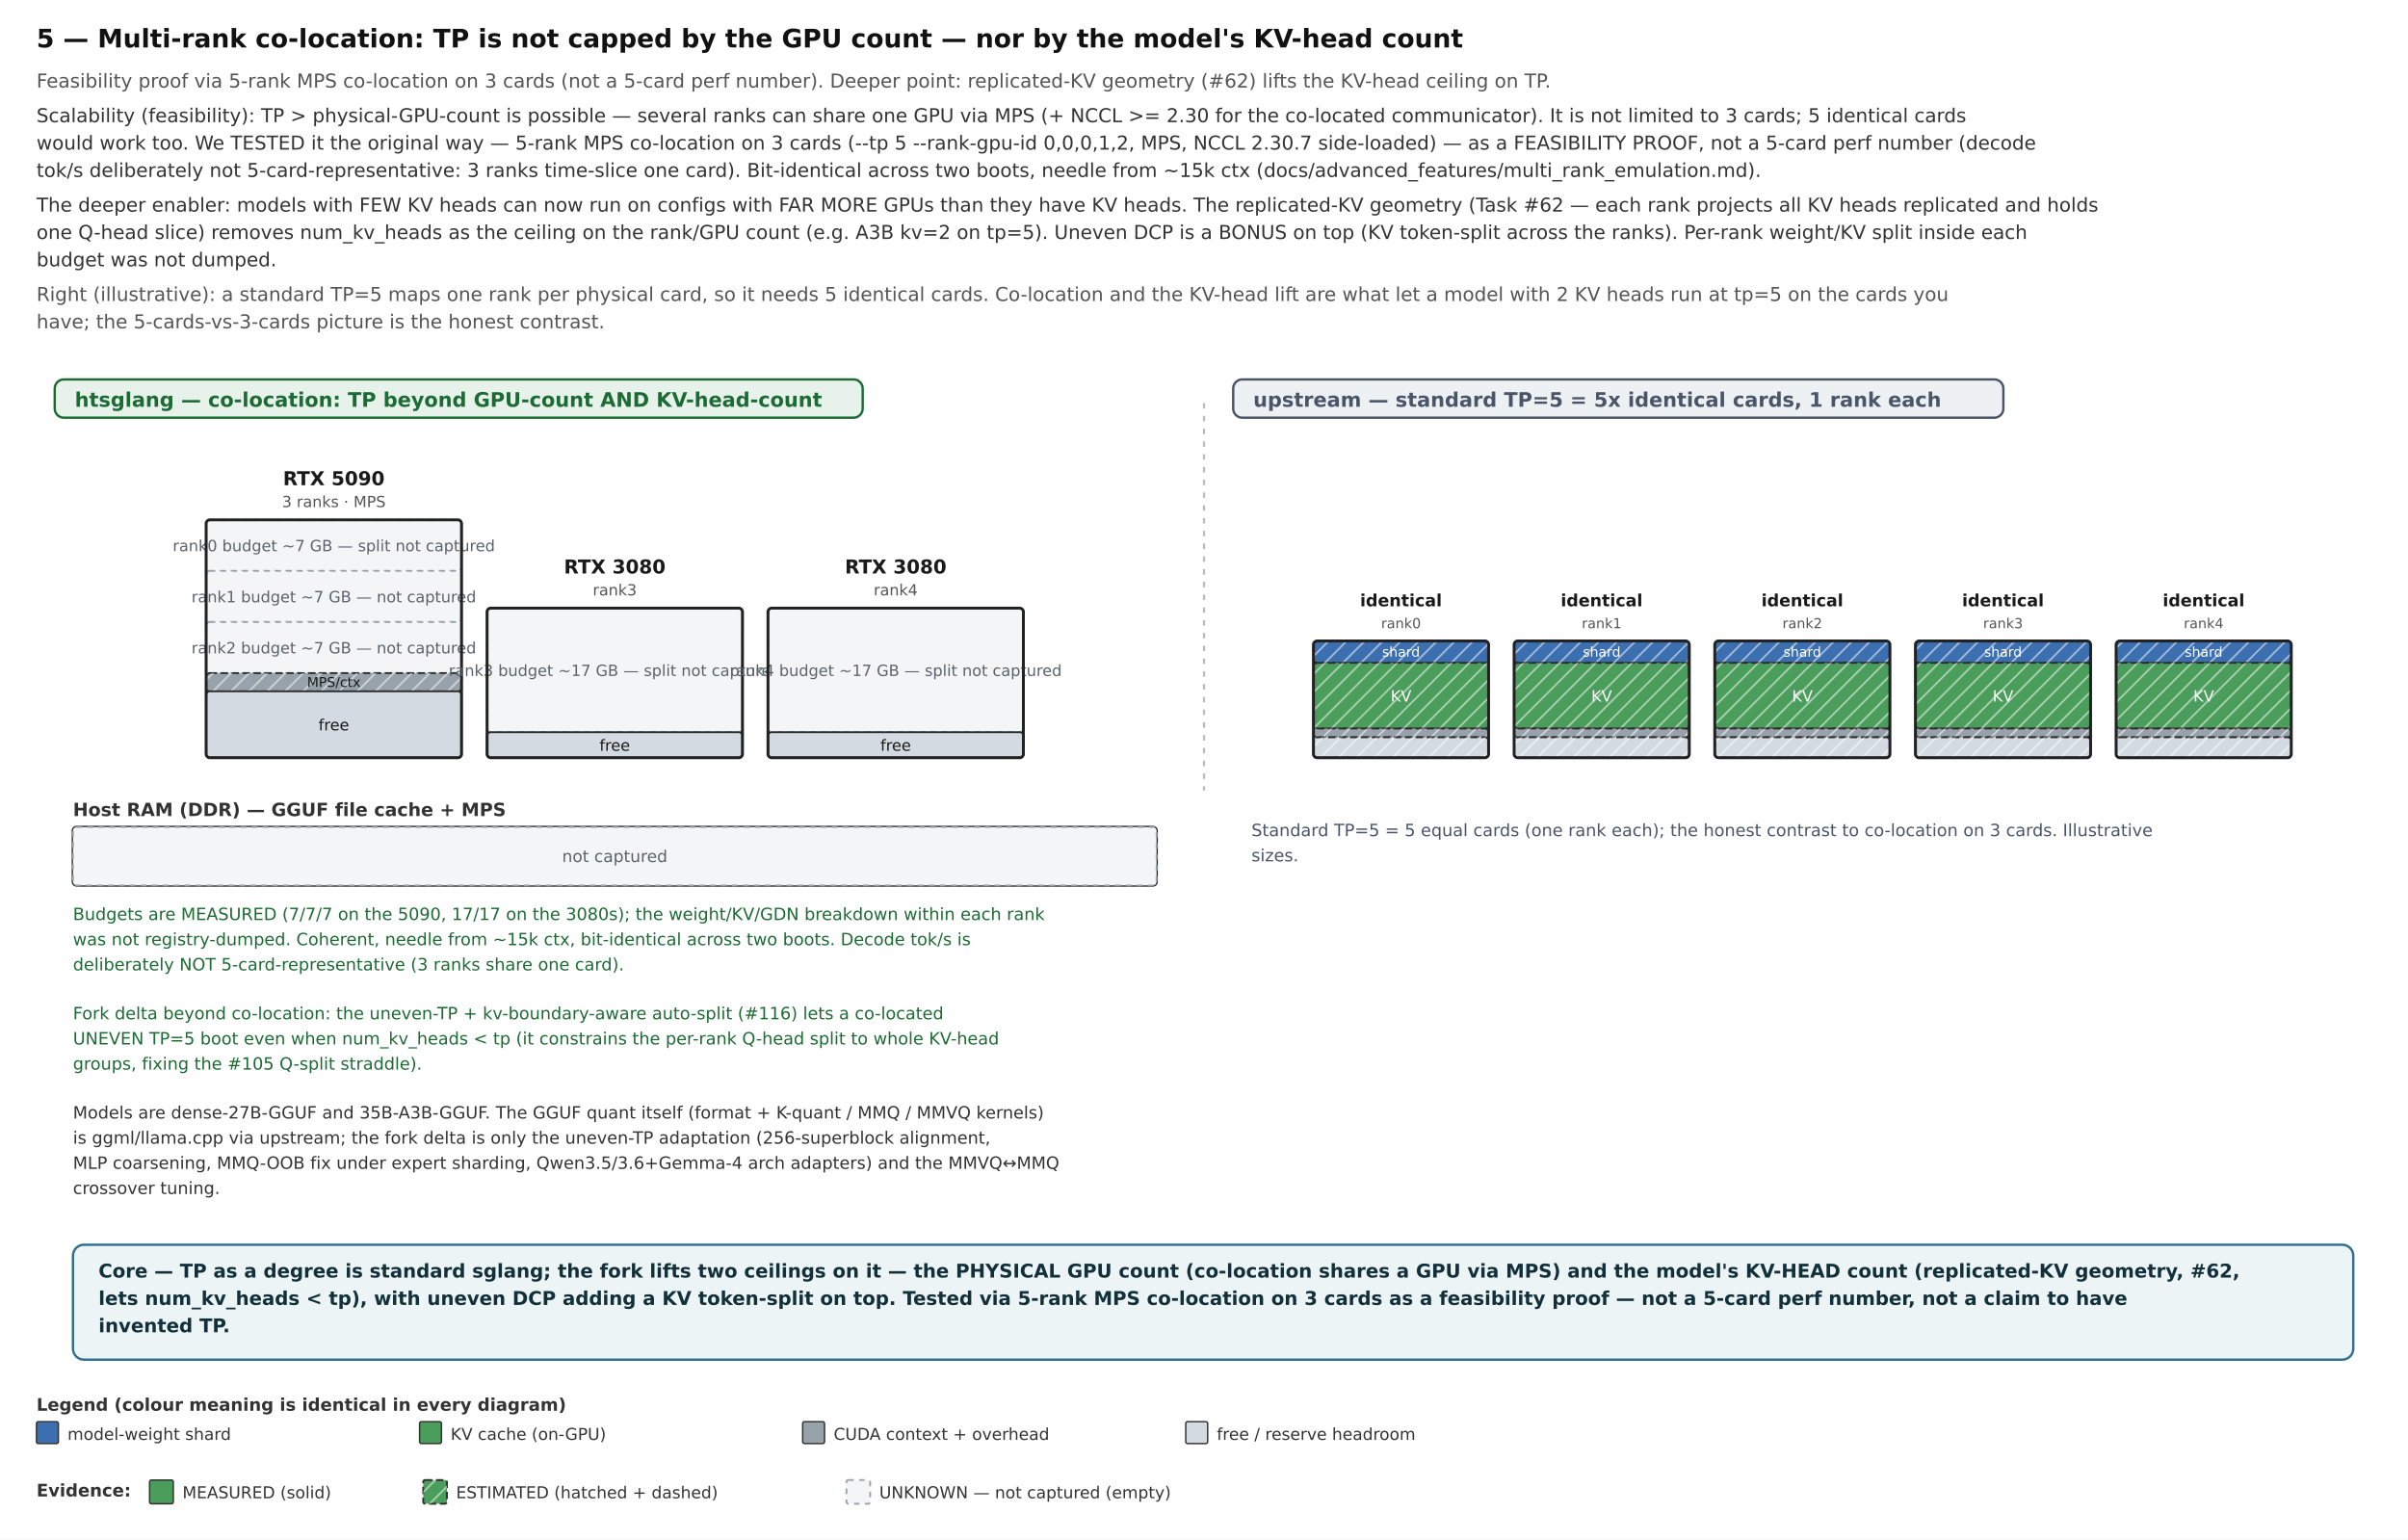
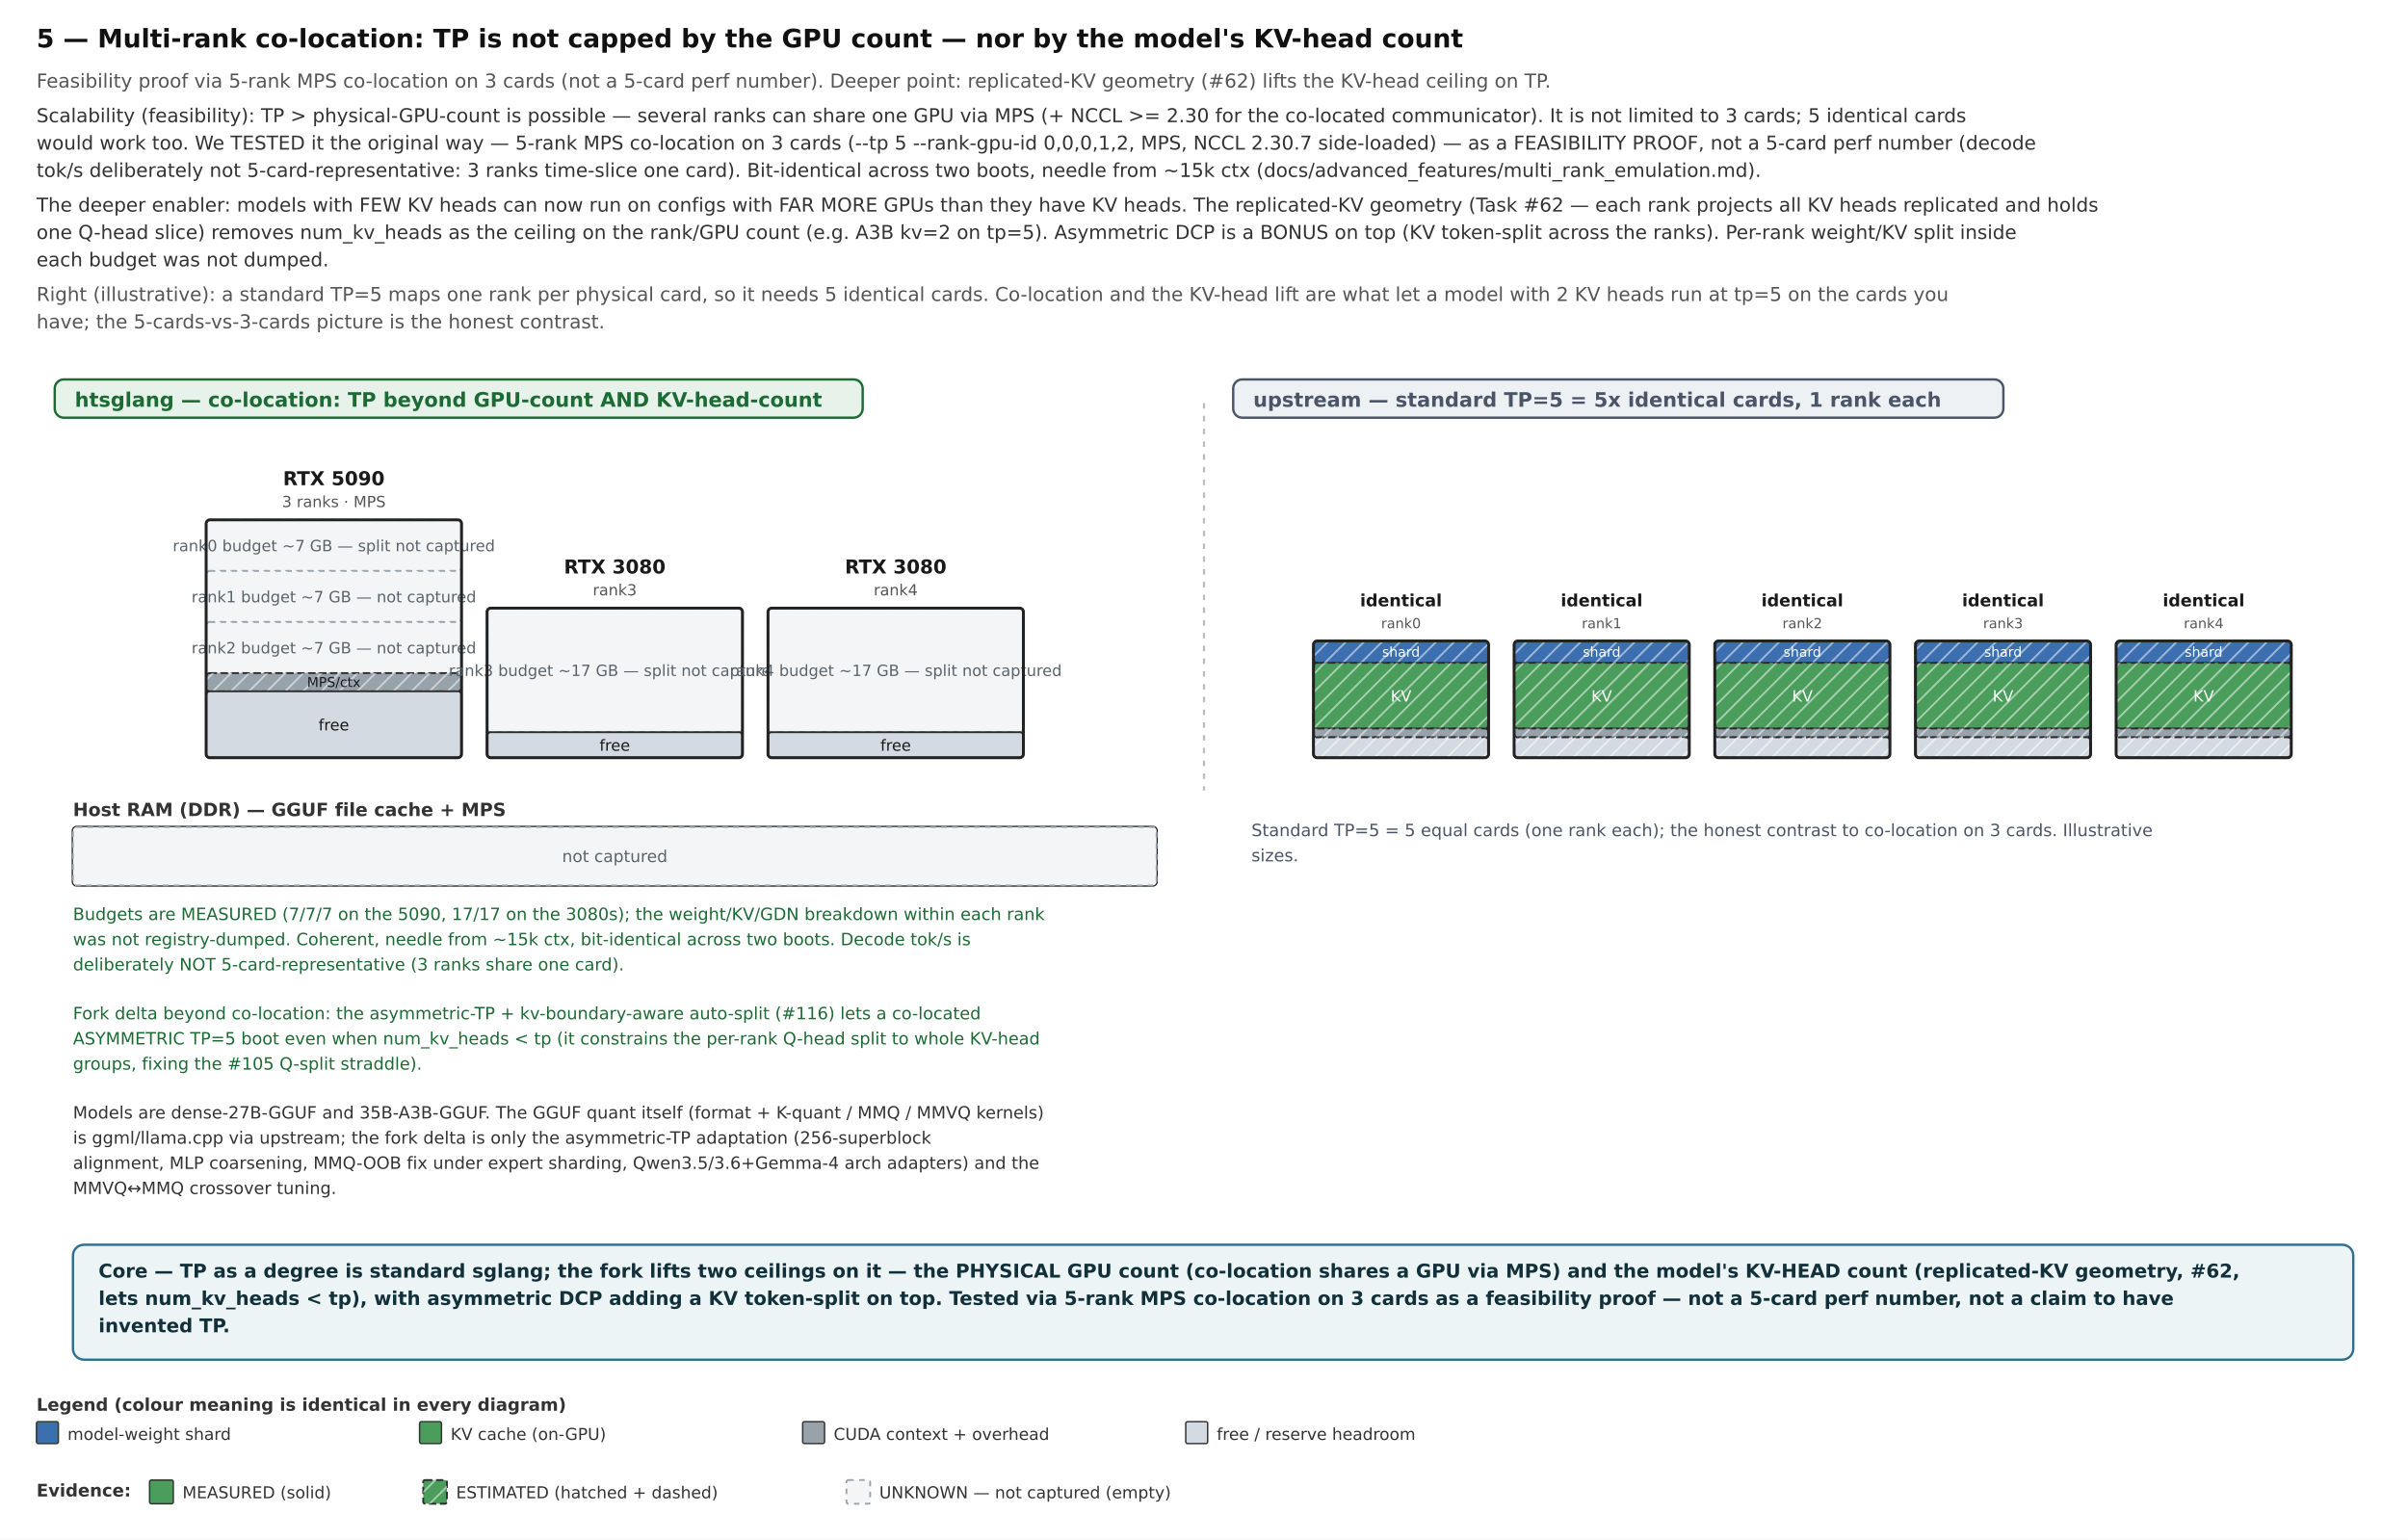
<svg xmlns="http://www.w3.org/2000/svg" viewBox="0 0 1320 844" width="1320" height="844" font-family="sans-serif">
  <defs>
    <pattern id="hatch" patternUnits="userSpaceOnUse" width="7" height="7" patternTransform="rotate(45)">
      <line x1="0" y1="0" x2="0" y2="7" stroke="#ffffff" stroke-width="2" stroke-opacity="0.5" />
    </pattern>
    <marker id="arr" markerWidth="9" markerHeight="9" refX="6.5" refY="3" orient="auto" markerUnits="userSpaceOnUse">
      <path d="M0,0 L7,3 L0,6 Z" fill="#333" />
    </marker>
    <marker id="arrP" markerWidth="9" markerHeight="9" refX="6.5" refY="3" orient="auto" markerUnits="userSpaceOnUse">
      <path d="M0,0 L7,3 L0,6 Z" fill="#8a5a2b" />
    </marker>
    <marker id="arrG" markerWidth="9" markerHeight="9" refX="6.5" refY="3" orient="auto" markerUnits="userSpaceOnUse">
      <path d="M0,0 L7,3 L0,6 Z" fill="#227a3a" />
    </marker>
    <marker id="arrR" markerWidth="9" markerHeight="9" refX="6.5" refY="3" orient="auto" markerUnits="userSpaceOnUse">
      <path d="M0,0 L7,3 L0,6 Z" fill="#c0504d" />
    </marker>
    <marker id="arrB" markerWidth="9" markerHeight="9" refX="6.5" refY="3" orient="auto" markerUnits="userSpaceOnUse">
      <path d="M0,0 L7,3 L0,6 Z" fill="#3b6fb0" />
    </marker>
    <marker id="arrV" markerWidth="9" markerHeight="9" refX="6.5" refY="3" orient="auto" markerUnits="userSpaceOnUse">
      <path d="M0,0 L7,3 L0,6 Z" fill="#7d5ba6" />
    </marker>
  </defs>
  <rect x="0.0" y="0.0" width="1320.0" height="844.0" rx="0" fill="#ffffff" stroke="none" stroke-width="0" />
  <text x="20.0" y="26.0" font-family="DejaVu Sans, Verdana, Arial, sans-serif" font-size="14" font-weight="bold" text-anchor="start" fill="#111">5 — Multi-rank co-location: TP is not capped by the GPU count — nor by the model's KV-head count</text>
  <text x="20.0" y="48.0" font-family="DejaVu Sans, Verdana, Arial, sans-serif" font-size="10.5" font-weight="normal" text-anchor="start" fill="#555">Feasibility proof via 5-rank MPS co-location on 3 cards (not a 5-card perf number). Deeper point: replicated-KV geometry (#62) lifts the KV-head ceiling on TP.</text>
  <text x="20.0" y="67.0" font-family="DejaVu Sans, Verdana, Arial, sans-serif" font-size="10.5" font-weight="normal" text-anchor="start" fill="#333">Scalability (feasibility): TP &gt; physical-GPU-count is possible — several ranks can share one GPU via MPS (+ NCCL &gt;= 2.30 for the co-located communicator). It is not limited to 3 cards; 5 identical cards</text>
  <text x="20.0" y="82.0" font-family="DejaVu Sans, Verdana, Arial, sans-serif" font-size="10.5" font-weight="normal" text-anchor="start" fill="#333">would work too. We TESTED it the original way — 5-rank MPS co-location on 3 cards (--tp 5 --rank-gpu-id 0,0,0,1,2, MPS, NCCL 2.30.7 side-loaded) — as a FEASIBILITY PROOF, not a 5-card perf number (decode</text>
  <text x="20.0" y="97.0" font-family="DejaVu Sans, Verdana, Arial, sans-serif" font-size="10.5" font-weight="normal" text-anchor="start" fill="#333">tok/s deliberately not 5-card-representative: 3 ranks time-slice one card). Bit-identical across two boots, needle from ~15k ctx (docs/advanced_features/multi_rank_emulation.md).</text>
  <text x="20.0" y="116.0" font-family="DejaVu Sans, Verdana, Arial, sans-serif" font-size="10.5" font-weight="normal" text-anchor="start" fill="#333">The deeper enabler: models with FEW KV heads can now run on configs with FAR MORE GPUs than they have KV heads. The replicated-KV geometry (Task #62 — each rank projects all KV heads replicated and holds</text>
-   <text x="20.0" y="131.0" font-family="DejaVu Sans, Verdana, Arial, sans-serif" font-size="10.5" font-weight="normal" text-anchor="start" fill="#333">one Q-head slice) removes num_kv_heads as the ceiling on the rank/GPU count (e.g. A3B kv=2 on tp=5). Uneven DCP is a BONUS on top (KV token-split across the ranks). Per-rank weight/KV split inside each</text>
-   <text x="20.0" y="146.0" font-family="DejaVu Sans, Verdana, Arial, sans-serif" font-size="10.5" font-weight="normal" text-anchor="start" fill="#333">budget was not dumped.</text>
+   <text x="20.0" y="131.0" font-family="DejaVu Sans, Verdana, Arial, sans-serif" font-size="10.5" font-weight="normal" text-anchor="start" fill="#333">one Q-head slice) removes num_kv_heads as the ceiling on the rank/GPU count (e.g. A3B kv=2 on tp=5). Asymmetric DCP is a BONUS on top (KV token-split across the ranks). Per-rank weight/KV split inside</text>
+   <text x="20.0" y="146.0" font-family="DejaVu Sans, Verdana, Arial, sans-serif" font-size="10.5" font-weight="normal" text-anchor="start" fill="#333">each budget was not dumped.</text>
  <text x="20.0" y="165.0" font-family="DejaVu Sans, Verdana, Arial, sans-serif" font-size="10.5" font-weight="normal" text-anchor="start" fill="#555">Right (illustrative): a standard TP=5 maps one rank per physical card, so it needs 5 identical cards. Co-location and the KV-head lift are what let a model with 2 KV heads run at tp=5 on the cards you</text>
  <text x="20.0" y="180.0" font-family="DejaVu Sans, Verdana, Arial, sans-serif" font-size="10.5" font-weight="normal" text-anchor="start" fill="#555">have; the 5-cards-vs-3-cards picture is the honest contrast.</text>
  <rect x="30.0" y="208.0" width="442.9" height="21.0" rx="5" fill="#e7f2ea" stroke="#1d6b34" stroke-width="1.3" />
  <text x="41.0" y="223.0" font-family="DejaVu Sans, Verdana, Arial, sans-serif" font-size="11" font-weight="bold" text-anchor="start" fill="#1d6b34">htsglang — co-location: TP beyond GPU-count AND KV-head-count</text>
  <rect x="676.0" y="208.0" width="422.2" height="21.0" rx="5" fill="#eef1f4" stroke="#4a5568" stroke-width="1.3" />
  <text x="687.0" y="223.0" font-family="DejaVu Sans, Verdana, Arial, sans-serif" font-size="11" font-weight="bold" text-anchor="start" fill="#4a5568">upstream — standard TP=5 = 5x identical cards, 1 rank each</text>
  <text x="183.0" y="266.0" font-family="DejaVu Sans, Verdana, Arial, sans-serif" font-size="10.5" font-weight="bold" text-anchor="middle" fill="#1a1a1a">RTX 5090</text>
  <text x="183.0" y="278.0" font-family="DejaVu Sans, Verdana, Arial, sans-serif" font-size="8.4" font-weight="normal" text-anchor="middle" fill="#555">3 ranks · MPS</text>
  <rect x="113.0" y="285.0" width="140.0" height="28.0" rx="2" fill="#f4f5f6" stroke="#9aa3ac" stroke-width="1.0" stroke-dasharray="3 3" />
  <text x="183.0" y="302.2" font-family="DejaVu Sans, Verdana, Arial, sans-serif" font-size="8.5" font-weight="normal" text-anchor="middle" fill="#5a636c">rank0 budget ~7 GB — split not captured</text>
  <rect x="113.0" y="313.0" width="140.0" height="28.0" rx="2" fill="#f4f5f6" stroke="#9aa3ac" stroke-width="1.0" stroke-dasharray="3 3" />
  <text x="183.0" y="330.2" font-family="DejaVu Sans, Verdana, Arial, sans-serif" font-size="8.5" font-weight="normal" text-anchor="middle" fill="#5a636c">rank1 budget ~7 GB — not captured</text>
  <rect x="113.0" y="341.0" width="140.0" height="28.0" rx="2" fill="#f4f5f6" stroke="#9aa3ac" stroke-width="1.0" stroke-dasharray="3 3" />
  <text x="183.0" y="358.2" font-family="DejaVu Sans, Verdana, Arial, sans-serif" font-size="8.5" font-weight="normal" text-anchor="middle" fill="#5a636c">rank2 budget ~7 GB — not captured</text>
  <rect x="113.0" y="369.0" width="140.0" height="10.0" rx="2" fill="#98a2ab" stroke="#2b2b2b" stroke-width="1.0" stroke-dasharray="4 2" />
  <rect x="113.0" y="369.0" width="140.0" height="10.0" fill="url(#hatch)" stroke="none" />
  <text x="183.0" y="376.6" font-family="DejaVu Sans, Verdana, Arial, sans-serif" font-size="7.4" font-weight="normal" text-anchor="middle" fill="#1a1a1a">MPS/ctx</text>
  <rect x="113.0" y="379.0" width="140.0" height="36.4" rx="2" fill="#d3dae1" stroke="#2b2b2b" stroke-width="1.0" />
  <text x="183.0" y="400.4" font-family="DejaVu Sans, Verdana, Arial, sans-serif" font-size="8.5" font-weight="normal" text-anchor="middle" fill="#1a1a1a">free</text>
  <rect x="113.0" y="285.0" width="140.0" height="130.4" rx="2" fill="none" stroke="#222" stroke-width="1.6" />
  <text x="337.0" y="314.4" font-family="DejaVu Sans, Verdana, Arial, sans-serif" font-size="10.5" font-weight="bold" text-anchor="middle" fill="#1a1a1a">RTX 3080</text>
  <text x="337.0" y="326.4" font-family="DejaVu Sans, Verdana, Arial, sans-serif" font-size="8.4" font-weight="normal" text-anchor="middle" fill="#555">rank3</text>
  <rect x="267.0" y="333.4" width="140.0" height="68.0" rx="2" fill="#f4f5f6" stroke="#9aa3ac" stroke-width="1.0" stroke-dasharray="3 3" />
  <text x="337.0" y="370.6" font-family="DejaVu Sans, Verdana, Arial, sans-serif" font-size="8.5" font-weight="normal" text-anchor="middle" fill="#5a636c">rank3 budget ~17 GB — split not captured</text>
  <rect x="267.0" y="401.4" width="140.0" height="14.0" rx="2" fill="#d3dae1" stroke="#2b2b2b" stroke-width="1.0" />
  <text x="337.0" y="411.6" font-family="DejaVu Sans, Verdana, Arial, sans-serif" font-size="8.5" font-weight="normal" text-anchor="middle" fill="#1a1a1a">free</text>
  <rect x="267.0" y="333.4" width="140.0" height="82.0" rx="2" fill="none" stroke="#222" stroke-width="1.6" />
  <text x="491.0" y="314.4" font-family="DejaVu Sans, Verdana, Arial, sans-serif" font-size="10.5" font-weight="bold" text-anchor="middle" fill="#1a1a1a">RTX 3080</text>
  <text x="491.0" y="326.4" font-family="DejaVu Sans, Verdana, Arial, sans-serif" font-size="8.4" font-weight="normal" text-anchor="middle" fill="#555">rank4</text>
  <rect x="421.0" y="333.4" width="140.0" height="68.0" rx="2" fill="#f4f5f6" stroke="#9aa3ac" stroke-width="1.0" stroke-dasharray="3 3" />
  <text x="491.0" y="370.6" font-family="DejaVu Sans, Verdana, Arial, sans-serif" font-size="8.5" font-weight="normal" text-anchor="middle" fill="#5a636c">rank4 budget ~17 GB — split not captured</text>
  <rect x="421.0" y="401.4" width="140.0" height="14.0" rx="2" fill="#d3dae1" stroke="#2b2b2b" stroke-width="1.0" />
  <text x="491.0" y="411.6" font-family="DejaVu Sans, Verdana, Arial, sans-serif" font-size="8.5" font-weight="normal" text-anchor="middle" fill="#1a1a1a">free</text>
  <rect x="421.0" y="333.4" width="140.0" height="82.0" rx="2" fill="none" stroke="#222" stroke-width="1.6" />
  <text x="768.0" y="332.4" font-family="DejaVu Sans, Verdana, Arial, sans-serif" font-size="9.2" font-weight="bold" text-anchor="middle" fill="#1a1a1a">identical</text>
  <text x="768.0" y="344.4" font-family="DejaVu Sans, Verdana, Arial, sans-serif" font-size="7.6" font-weight="normal" text-anchor="middle" fill="#555">rank0</text>
  <rect x="720.0" y="351.4" width="96.0" height="12.0" rx="2" fill="#3b6fb0" stroke="#2b2b2b" stroke-width="1.0" stroke-dasharray="4 2" />
  <rect x="720.0" y="351.4" width="96.0" height="12.0" fill="url(#hatch)" stroke="none" />
  <text x="768.0" y="360.0" font-family="DejaVu Sans, Verdana, Arial, sans-serif" font-size="7.4" font-weight="normal" text-anchor="middle" fill="#ffffff">shard</text>
  <rect x="720.0" y="363.4" width="96.0" height="36.0" rx="2" fill="#4a9d5b" stroke="#2b2b2b" stroke-width="1.0" stroke-dasharray="4 2" />
  <rect x="720.0" y="363.4" width="96.0" height="36.0" fill="url(#hatch)" stroke="none" />
  <text x="768.0" y="384.6" font-family="DejaVu Sans, Verdana, Arial, sans-serif" font-size="8.5" font-weight="normal" text-anchor="middle" fill="#ffffff">KV</text>
  <rect x="720.0" y="399.4" width="96.0" height="4.8" rx="2" fill="#98a2ab" stroke="#2b2b2b" stroke-width="1.0" stroke-dasharray="4 2" />
  <rect x="720.0" y="399.4" width="96.0" height="4.8" fill="url(#hatch)" stroke="none" />
  <rect x="720.0" y="404.2" width="96.0" height="11.2" rx="2" fill="#d3dae1" stroke="#2b2b2b" stroke-width="1.0" stroke-dasharray="4 2" />
  <rect x="720.0" y="404.2" width="96.0" height="11.2" fill="url(#hatch)" stroke="none" />
  <rect x="720.0" y="351.4" width="96.0" height="64.0" rx="2" fill="none" stroke="#222" stroke-width="1.6" />
  <text x="878.0" y="332.4" font-family="DejaVu Sans, Verdana, Arial, sans-serif" font-size="9.2" font-weight="bold" text-anchor="middle" fill="#1a1a1a">identical</text>
  <text x="878.0" y="344.4" font-family="DejaVu Sans, Verdana, Arial, sans-serif" font-size="7.6" font-weight="normal" text-anchor="middle" fill="#555">rank1</text>
  <rect x="830.0" y="351.4" width="96.0" height="12.0" rx="2" fill="#3b6fb0" stroke="#2b2b2b" stroke-width="1.0" stroke-dasharray="4 2" />
  <rect x="830.0" y="351.4" width="96.0" height="12.0" fill="url(#hatch)" stroke="none" />
  <text x="878.0" y="360.0" font-family="DejaVu Sans, Verdana, Arial, sans-serif" font-size="7.4" font-weight="normal" text-anchor="middle" fill="#ffffff">shard</text>
  <rect x="830.0" y="363.4" width="96.0" height="36.0" rx="2" fill="#4a9d5b" stroke="#2b2b2b" stroke-width="1.0" stroke-dasharray="4 2" />
  <rect x="830.0" y="363.4" width="96.0" height="36.0" fill="url(#hatch)" stroke="none" />
  <text x="878.0" y="384.6" font-family="DejaVu Sans, Verdana, Arial, sans-serif" font-size="8.5" font-weight="normal" text-anchor="middle" fill="#ffffff">KV</text>
  <rect x="830.0" y="399.4" width="96.0" height="4.8" rx="2" fill="#98a2ab" stroke="#2b2b2b" stroke-width="1.0" stroke-dasharray="4 2" />
  <rect x="830.0" y="399.4" width="96.0" height="4.8" fill="url(#hatch)" stroke="none" />
  <rect x="830.0" y="404.2" width="96.0" height="11.2" rx="2" fill="#d3dae1" stroke="#2b2b2b" stroke-width="1.0" stroke-dasharray="4 2" />
  <rect x="830.0" y="404.2" width="96.0" height="11.2" fill="url(#hatch)" stroke="none" />
  <rect x="830.0" y="351.4" width="96.0" height="64.0" rx="2" fill="none" stroke="#222" stroke-width="1.6" />
  <text x="988.0" y="332.4" font-family="DejaVu Sans, Verdana, Arial, sans-serif" font-size="9.2" font-weight="bold" text-anchor="middle" fill="#1a1a1a">identical</text>
  <text x="988.0" y="344.4" font-family="DejaVu Sans, Verdana, Arial, sans-serif" font-size="7.6" font-weight="normal" text-anchor="middle" fill="#555">rank2</text>
  <rect x="940.0" y="351.4" width="96.0" height="12.0" rx="2" fill="#3b6fb0" stroke="#2b2b2b" stroke-width="1.0" stroke-dasharray="4 2" />
  <rect x="940.0" y="351.4" width="96.0" height="12.0" fill="url(#hatch)" stroke="none" />
  <text x="988.0" y="360.0" font-family="DejaVu Sans, Verdana, Arial, sans-serif" font-size="7.4" font-weight="normal" text-anchor="middle" fill="#ffffff">shard</text>
  <rect x="940.0" y="363.4" width="96.0" height="36.0" rx="2" fill="#4a9d5b" stroke="#2b2b2b" stroke-width="1.0" stroke-dasharray="4 2" />
  <rect x="940.0" y="363.4" width="96.0" height="36.0" fill="url(#hatch)" stroke="none" />
  <text x="988.0" y="384.6" font-family="DejaVu Sans, Verdana, Arial, sans-serif" font-size="8.5" font-weight="normal" text-anchor="middle" fill="#ffffff">KV</text>
  <rect x="940.0" y="399.4" width="96.0" height="4.8" rx="2" fill="#98a2ab" stroke="#2b2b2b" stroke-width="1.0" stroke-dasharray="4 2" />
  <rect x="940.0" y="399.4" width="96.0" height="4.8" fill="url(#hatch)" stroke="none" />
  <rect x="940.0" y="404.2" width="96.0" height="11.2" rx="2" fill="#d3dae1" stroke="#2b2b2b" stroke-width="1.0" stroke-dasharray="4 2" />
  <rect x="940.0" y="404.2" width="96.0" height="11.2" fill="url(#hatch)" stroke="none" />
  <rect x="940.0" y="351.4" width="96.0" height="64.0" rx="2" fill="none" stroke="#222" stroke-width="1.6" />
  <text x="1098.0" y="332.4" font-family="DejaVu Sans, Verdana, Arial, sans-serif" font-size="9.2" font-weight="bold" text-anchor="middle" fill="#1a1a1a">identical</text>
  <text x="1098.0" y="344.4" font-family="DejaVu Sans, Verdana, Arial, sans-serif" font-size="7.6" font-weight="normal" text-anchor="middle" fill="#555">rank3</text>
  <rect x="1050.0" y="351.4" width="96.0" height="12.0" rx="2" fill="#3b6fb0" stroke="#2b2b2b" stroke-width="1.0" stroke-dasharray="4 2" />
  <rect x="1050.0" y="351.4" width="96.0" height="12.0" fill="url(#hatch)" stroke="none" />
  <text x="1098.0" y="360.0" font-family="DejaVu Sans, Verdana, Arial, sans-serif" font-size="7.4" font-weight="normal" text-anchor="middle" fill="#ffffff">shard</text>
  <rect x="1050.0" y="363.4" width="96.0" height="36.0" rx="2" fill="#4a9d5b" stroke="#2b2b2b" stroke-width="1.0" stroke-dasharray="4 2" />
  <rect x="1050.0" y="363.4" width="96.0" height="36.0" fill="url(#hatch)" stroke="none" />
  <text x="1098.0" y="384.6" font-family="DejaVu Sans, Verdana, Arial, sans-serif" font-size="8.5" font-weight="normal" text-anchor="middle" fill="#ffffff">KV</text>
  <rect x="1050.0" y="399.4" width="96.0" height="4.8" rx="2" fill="#98a2ab" stroke="#2b2b2b" stroke-width="1.0" stroke-dasharray="4 2" />
  <rect x="1050.0" y="399.4" width="96.0" height="4.8" fill="url(#hatch)" stroke="none" />
  <rect x="1050.0" y="404.2" width="96.0" height="11.2" rx="2" fill="#d3dae1" stroke="#2b2b2b" stroke-width="1.0" stroke-dasharray="4 2" />
  <rect x="1050.0" y="404.2" width="96.0" height="11.2" fill="url(#hatch)" stroke="none" />
  <rect x="1050.0" y="351.4" width="96.0" height="64.0" rx="2" fill="none" stroke="#222" stroke-width="1.6" />
  <text x="1208.0" y="332.4" font-family="DejaVu Sans, Verdana, Arial, sans-serif" font-size="9.2" font-weight="bold" text-anchor="middle" fill="#1a1a1a">identical</text>
  <text x="1208.0" y="344.4" font-family="DejaVu Sans, Verdana, Arial, sans-serif" font-size="7.6" font-weight="normal" text-anchor="middle" fill="#555">rank4</text>
  <rect x="1160.0" y="351.4" width="96.0" height="12.0" rx="2" fill="#3b6fb0" stroke="#2b2b2b" stroke-width="1.0" stroke-dasharray="4 2" />
  <rect x="1160.0" y="351.4" width="96.0" height="12.0" fill="url(#hatch)" stroke="none" />
  <text x="1208.0" y="360.0" font-family="DejaVu Sans, Verdana, Arial, sans-serif" font-size="7.4" font-weight="normal" text-anchor="middle" fill="#ffffff">shard</text>
  <rect x="1160.0" y="363.4" width="96.0" height="36.0" rx="2" fill="#4a9d5b" stroke="#2b2b2b" stroke-width="1.0" stroke-dasharray="4 2" />
  <rect x="1160.0" y="363.4" width="96.0" height="36.0" fill="url(#hatch)" stroke="none" />
  <text x="1208.0" y="384.6" font-family="DejaVu Sans, Verdana, Arial, sans-serif" font-size="8.5" font-weight="normal" text-anchor="middle" fill="#ffffff">KV</text>
  <rect x="1160.0" y="399.4" width="96.0" height="4.8" rx="2" fill="#98a2ab" stroke="#2b2b2b" stroke-width="1.0" stroke-dasharray="4 2" />
  <rect x="1160.0" y="399.4" width="96.0" height="4.8" fill="url(#hatch)" stroke="none" />
  <rect x="1160.0" y="404.2" width="96.0" height="11.2" rx="2" fill="#d3dae1" stroke="#2b2b2b" stroke-width="1.0" stroke-dasharray="4 2" />
  <rect x="1160.0" y="404.2" width="96.0" height="11.2" fill="url(#hatch)" stroke="none" />
  <rect x="1160.0" y="351.4" width="96.0" height="64.0" rx="2" fill="none" stroke="#222" stroke-width="1.6" />
  <line x1="660.0" y1="221.0" x2="660.0" y2="433.4" stroke="#bbb" stroke-width="1.2" stroke-dasharray="3 4" />
  <text x="40.0" y="447.4" font-family="DejaVu Sans, Verdana, Arial, sans-serif" font-size="10" font-weight="bold" text-anchor="start" fill="#333">Host RAM (DDR) — GGUF file cache + MPS</text>
  <rect x="40.0" y="453.4" width="594.0" height="32.0" rx="2" fill="none" stroke="#222" stroke-width="1.4" />
  <rect x="40.0" y="453.4" width="594.0" height="32.0" rx="2" fill="#f4f5f6" stroke="#9aa3ac" stroke-width="1.0" stroke-dasharray="3 3" />
  <text x="337.0" y="472.6" font-family="DejaVu Sans, Verdana, Arial, sans-serif" font-size="9" font-weight="normal" text-anchor="middle" fill="#5a636c">not captured</text>
  <text x="40.0" y="504.4" font-family="DejaVu Sans, Verdana, Arial, sans-serif" font-size="9.3" font-weight="normal" text-anchor="start" fill="#1d6b34">Budgets are MEASURED (7/7/7 on the 5090, 17/17 on the 3080s); the weight/KV/GDN breakdown within each rank</text>
  <text x="40.0" y="518.2" font-family="DejaVu Sans, Verdana, Arial, sans-serif" font-size="9.3" font-weight="normal" text-anchor="start" fill="#1d6b34">was not registry-dumped. Coherent, needle from ~15k ctx, bit-identical across two boots. Decode tok/s is</text>
  <text x="40.0" y="532.0" font-family="DejaVu Sans, Verdana, Arial, sans-serif" font-size="9.3" font-weight="normal" text-anchor="start" fill="#1d6b34">deliberately NOT 5-card-representative (3 ranks share one card).</text>
-   <text x="40.0" y="558.8" font-family="DejaVu Sans, Verdana, Arial, sans-serif" font-size="9.3" font-weight="normal" text-anchor="start" fill="#1d6b34">Fork delta beyond co-location: the uneven-TP + kv-boundary-aware auto-split (#116) lets a co-located</text>
-   <text x="40.0" y="572.6" font-family="DejaVu Sans, Verdana, Arial, sans-serif" font-size="9.3" font-weight="normal" text-anchor="start" fill="#1d6b34">UNEVEN TP=5 boot even when num_kv_heads &lt; tp (it constrains the per-rank Q-head split to whole KV-head</text>
+   <text x="40.0" y="558.8" font-family="DejaVu Sans, Verdana, Arial, sans-serif" font-size="9.3" font-weight="normal" text-anchor="start" fill="#1d6b34">Fork delta beyond co-location: the asymmetric-TP + kv-boundary-aware auto-split (#116) lets a co-located</text>
+   <text x="40.0" y="572.6" font-family="DejaVu Sans, Verdana, Arial, sans-serif" font-size="9.3" font-weight="normal" text-anchor="start" fill="#1d6b34">ASYMMETRIC TP=5 boot even when num_kv_heads &lt; tp (it constrains the per-rank Q-head split to whole KV-head</text>
  <text x="40.0" y="586.4" font-family="DejaVu Sans, Verdana, Arial, sans-serif" font-size="9.3" font-weight="normal" text-anchor="start" fill="#1d6b34">groups, fixing the #105 Q-split straddle).</text>
  <text x="40.0" y="613.2" font-family="DejaVu Sans, Verdana, Arial, sans-serif" font-size="9.3" font-weight="normal" text-anchor="start" fill="#333">Models are dense-27B-GGUF and 35B-A3B-GGUF. The GGUF quant itself (format + K-quant / MMQ / MMVQ kernels)</text>
-   <text x="40.0" y="627.0" font-family="DejaVu Sans, Verdana, Arial, sans-serif" font-size="9.3" font-weight="normal" text-anchor="start" fill="#333">is ggml/llama.cpp via upstream; the fork delta is only the uneven-TP adaptation (256-superblock alignment,</text>
-   <text x="40.0" y="640.8" font-family="DejaVu Sans, Verdana, Arial, sans-serif" font-size="9.3" font-weight="normal" text-anchor="start" fill="#333">MLP coarsening, MMQ-OOB fix under expert sharding, Qwen3.5/3.6+Gemma-4 arch adapters) and the MMVQ↔MMQ</text>
-   <text x="40.0" y="654.6" font-family="DejaVu Sans, Verdana, Arial, sans-serif" font-size="9.3" font-weight="normal" text-anchor="start" fill="#333">crossover tuning.</text>
+   <text x="40.0" y="627.0" font-family="DejaVu Sans, Verdana, Arial, sans-serif" font-size="9.3" font-weight="normal" text-anchor="start" fill="#333">is ggml/llama.cpp via upstream; the fork delta is only the asymmetric-TP adaptation (256-superblock</text>
+   <text x="40.0" y="640.8" font-family="DejaVu Sans, Verdana, Arial, sans-serif" font-size="9.3" font-weight="normal" text-anchor="start" fill="#333">alignment, MLP coarsening, MMQ-OOB fix under expert sharding, Qwen3.5/3.6+Gemma-4 arch adapters) and the</text>
+   <text x="40.0" y="654.6" font-family="DejaVu Sans, Verdana, Arial, sans-serif" font-size="9.3" font-weight="normal" text-anchor="start" fill="#333">MMVQ↔MMQ crossover tuning.</text>
  <text x="686.0" y="458.4" font-family="DejaVu Sans, Verdana, Arial, sans-serif" font-size="9.3" font-weight="normal" text-anchor="start" fill="#4a5568">Standard TP=5 = 5 equal cards (one rank each); the honest contrast to co-location on 3 cards. Illustrative</text>
  <text x="686.0" y="472.2" font-family="DejaVu Sans, Verdana, Arial, sans-serif" font-size="9.3" font-weight="normal" text-anchor="start" fill="#4a5568">sizes.</text>
  <rect x="40.0" y="682.4" width="1250.0" height="63.0" rx="6" fill="#edf4f6" stroke="#2f6f8f" stroke-width="1.3" />
  <text x="54.0" y="700.4" font-family="DejaVu Sans, Verdana, Arial, sans-serif" font-size="10.4" font-weight="bold" text-anchor="start" fill="#12303a">Core — TP as a degree is standard sglang; the fork lifts two ceilings on it — the PHYSICAL GPU count (co-location shares a GPU via MPS) and the model's KV-HEAD count (replicated-KV geometry, #62,</text>
-   <text x="54.0" y="715.4" font-family="DejaVu Sans, Verdana, Arial, sans-serif" font-size="10.4" font-weight="bold" text-anchor="start" fill="#12303a">lets num_kv_heads &lt; tp), with uneven DCP adding a KV token-split on top. Tested via 5-rank MPS co-location on 3 cards as a feasibility proof — not a 5-card perf number, not a claim to have</text>
+   <text x="54.0" y="715.4" font-family="DejaVu Sans, Verdana, Arial, sans-serif" font-size="10.4" font-weight="bold" text-anchor="start" fill="#12303a">lets num_kv_heads &lt; tp), with asymmetric DCP adding a KV token-split on top. Tested via 5-rank MPS co-location on 3 cards as a feasibility proof — not a 5-card perf number, not a claim to have</text>
  <text x="54.0" y="730.4" font-family="DejaVu Sans, Verdana, Arial, sans-serif" font-size="10.4" font-weight="bold" text-anchor="start" fill="#12303a">invented TP.</text>
  <text x="20.0" y="773.4" font-family="DejaVu Sans, Verdana, Arial, sans-serif" font-size="9.5" font-weight="bold" text-anchor="start" fill="#333">Legend (colour meaning is identical in every diagram)</text>
  <rect x="20.0" y="779.4" width="12.0" height="12.0" rx="1" fill="#3b6fb0" stroke="#333" stroke-width="0.8" />
  <text x="37.0" y="789.4" font-family="DejaVu Sans, Verdana, Arial, sans-serif" font-size="9" font-weight="normal" text-anchor="start" fill="#333">model-weight shard</text>
  <rect x="230.0" y="779.4" width="12.0" height="12.0" rx="1" fill="#4a9d5b" stroke="#333" stroke-width="0.8" />
  <text x="247.0" y="789.4" font-family="DejaVu Sans, Verdana, Arial, sans-serif" font-size="9" font-weight="normal" text-anchor="start" fill="#333">KV cache (on-GPU)</text>
  <rect x="440.0" y="779.4" width="12.0" height="12.0" rx="1" fill="#98a2ab" stroke="#333" stroke-width="0.8" />
  <text x="457.0" y="789.4" font-family="DejaVu Sans, Verdana, Arial, sans-serif" font-size="9" font-weight="normal" text-anchor="start" fill="#333">CUDA context + overhead</text>
  <rect x="650.0" y="779.4" width="12.0" height="12.0" rx="1" fill="#d3dae1" stroke="#333" stroke-width="0.8" />
  <text x="667.0" y="789.4" font-family="DejaVu Sans, Verdana, Arial, sans-serif" font-size="9" font-weight="normal" text-anchor="start" fill="#333">free / reserve headroom</text>
  <text x="20.0" y="820.4" font-family="DejaVu Sans, Verdana, Arial, sans-serif" font-size="9.5" font-weight="bold" text-anchor="start" fill="#333">Evidence:</text>
  <rect x="82.0" y="811.4" width="13.0" height="13.0" rx="1" fill="#4a9d5b" stroke="#333" stroke-width="0.8" />
  <text x="100.0" y="821.4" font-family="DejaVu Sans, Verdana, Arial, sans-serif" font-size="9" font-weight="normal" text-anchor="start" fill="#333">MEASURED (solid)</text>
  <rect x="232.0" y="811.4" width="13.0" height="13.0" rx="1" fill="#4a9d5b" stroke="#2b2b2b" stroke-width="1.0" stroke-dasharray="4 2" />
  <rect x="232" y="811.4" width="13" height="13" fill="url(#hatch)" stroke="none" />
  <text x="250.0" y="821.4" font-family="DejaVu Sans, Verdana, Arial, sans-serif" font-size="9" font-weight="normal" text-anchor="start" fill="#333">ESTIMATED (hatched + dashed)</text>
  <rect x="464.0" y="811.4" width="13.0" height="13.0" rx="1" fill="#f4f5f6" stroke="#9aa3ac" stroke-width="1.0" stroke-dasharray="3 3" />
  <text x="482.0" y="821.4" font-family="DejaVu Sans, Verdana, Arial, sans-serif" font-size="9" font-weight="normal" text-anchor="start" fill="#333">UNKNOWN — not captured (empty)</text>
</svg>
